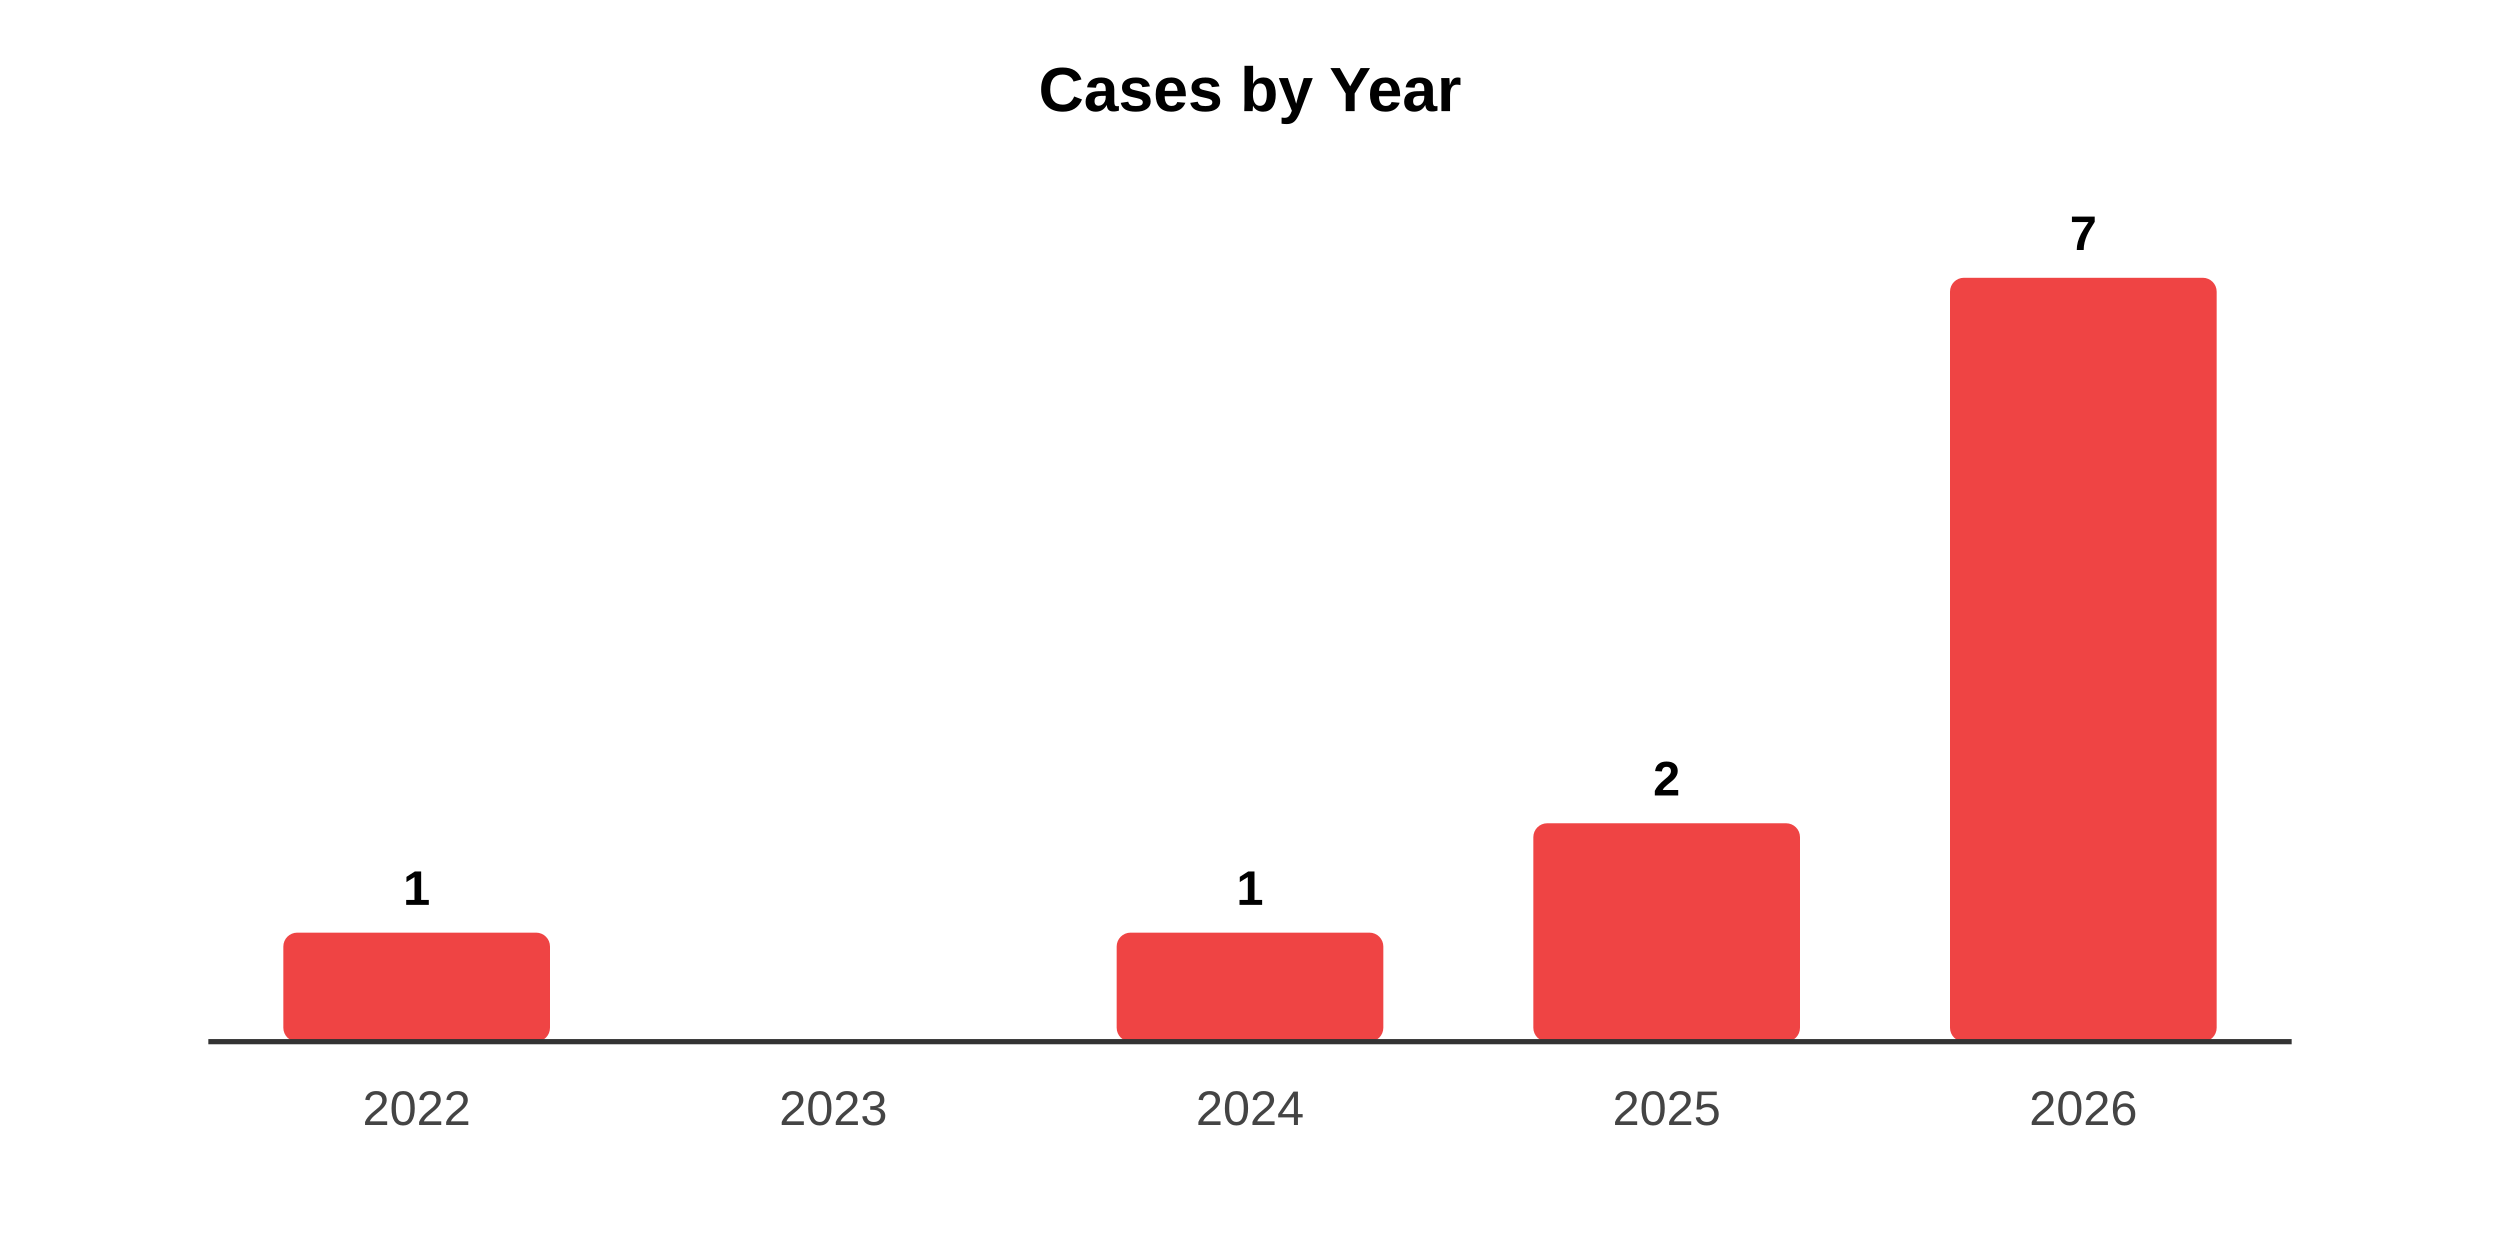
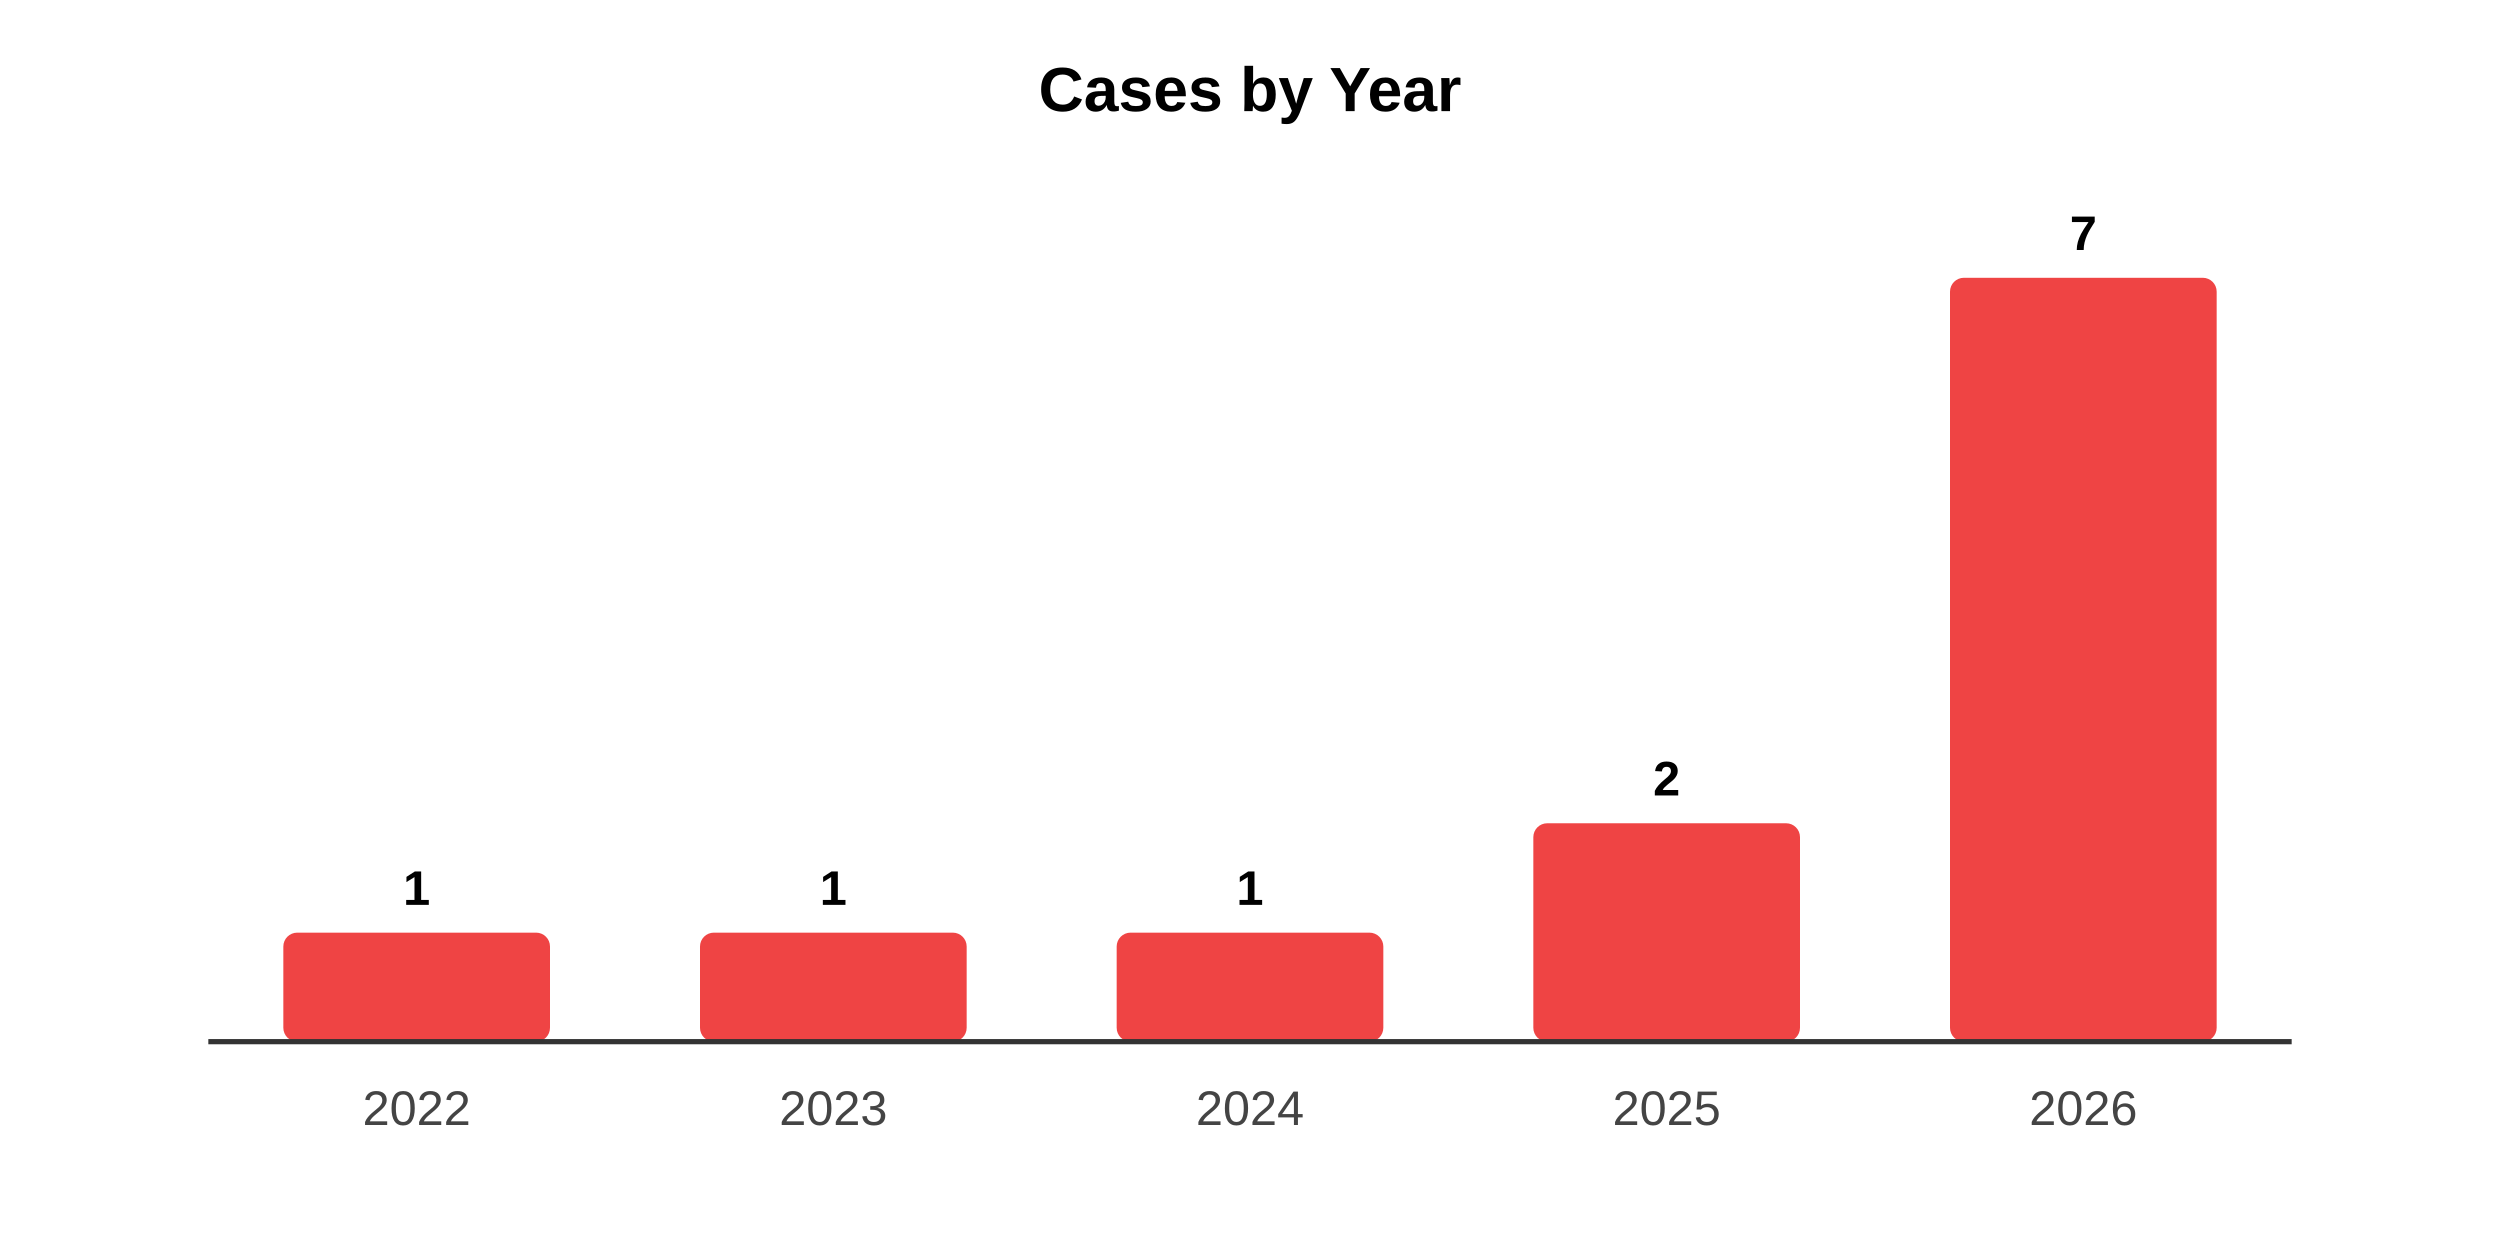
<svg xmlns="http://www.w3.org/2000/svg" width="720" height="360" viewBox="0 0 720 360" preserveAspectRatio="xMidYMid meet" font-family="Arial, Helvetica, sans-serif">
  <text x="360.0" y="32" text-anchor="middle" font-size="18" font-weight="700">Cases by Year</text>
  <rect x="81.6" y="268.6" width="76.8" height="31.4" rx="4" fill="#ef4444" />
  <text x="120.0" y="260.6" text-anchor="middle" font-size="14" font-weight="700">1</text>
  <text x="120.0" y="324" text-anchor="middle" font-size="14" fill="#444">2022</text>
+   <rect x="201.6" y="268.6" width="76.8" height="31.4" rx="4" fill="#ef4444" />
+   <text x="240.0" y="260.6" text-anchor="middle" font-size="14" font-weight="700">1</text>
  <text x="240.0" y="324" text-anchor="middle" font-size="14" fill="#444">2023</text>
  <rect x="321.6" y="268.6" width="76.8" height="31.4" rx="4" fill="#ef4444" />
  <text x="360.0" y="260.6" text-anchor="middle" font-size="14" font-weight="700">1</text>
  <text x="360.0" y="324" text-anchor="middle" font-size="14" fill="#444">2024</text>
  <rect x="441.6" y="237.1" width="76.8" height="62.9" rx="4" fill="#ef4444" />
  <text x="480.0" y="229.1" text-anchor="middle" font-size="14" font-weight="700">2</text>
  <text x="480.0" y="324" text-anchor="middle" font-size="14" fill="#444">2025</text>
  <rect x="561.6" y="80.0" width="76.8" height="220.0" rx="4" fill="#ef4444" />
  <text x="600.0" y="72.0" text-anchor="middle" font-size="14" font-weight="700">7</text>
  <text x="600.0" y="324" text-anchor="middle" font-size="14" fill="#444">2026</text>
  <line x1="60" y1="300" x2="660" y2="300" stroke="#333" stroke-width="1.5" />
</svg>
